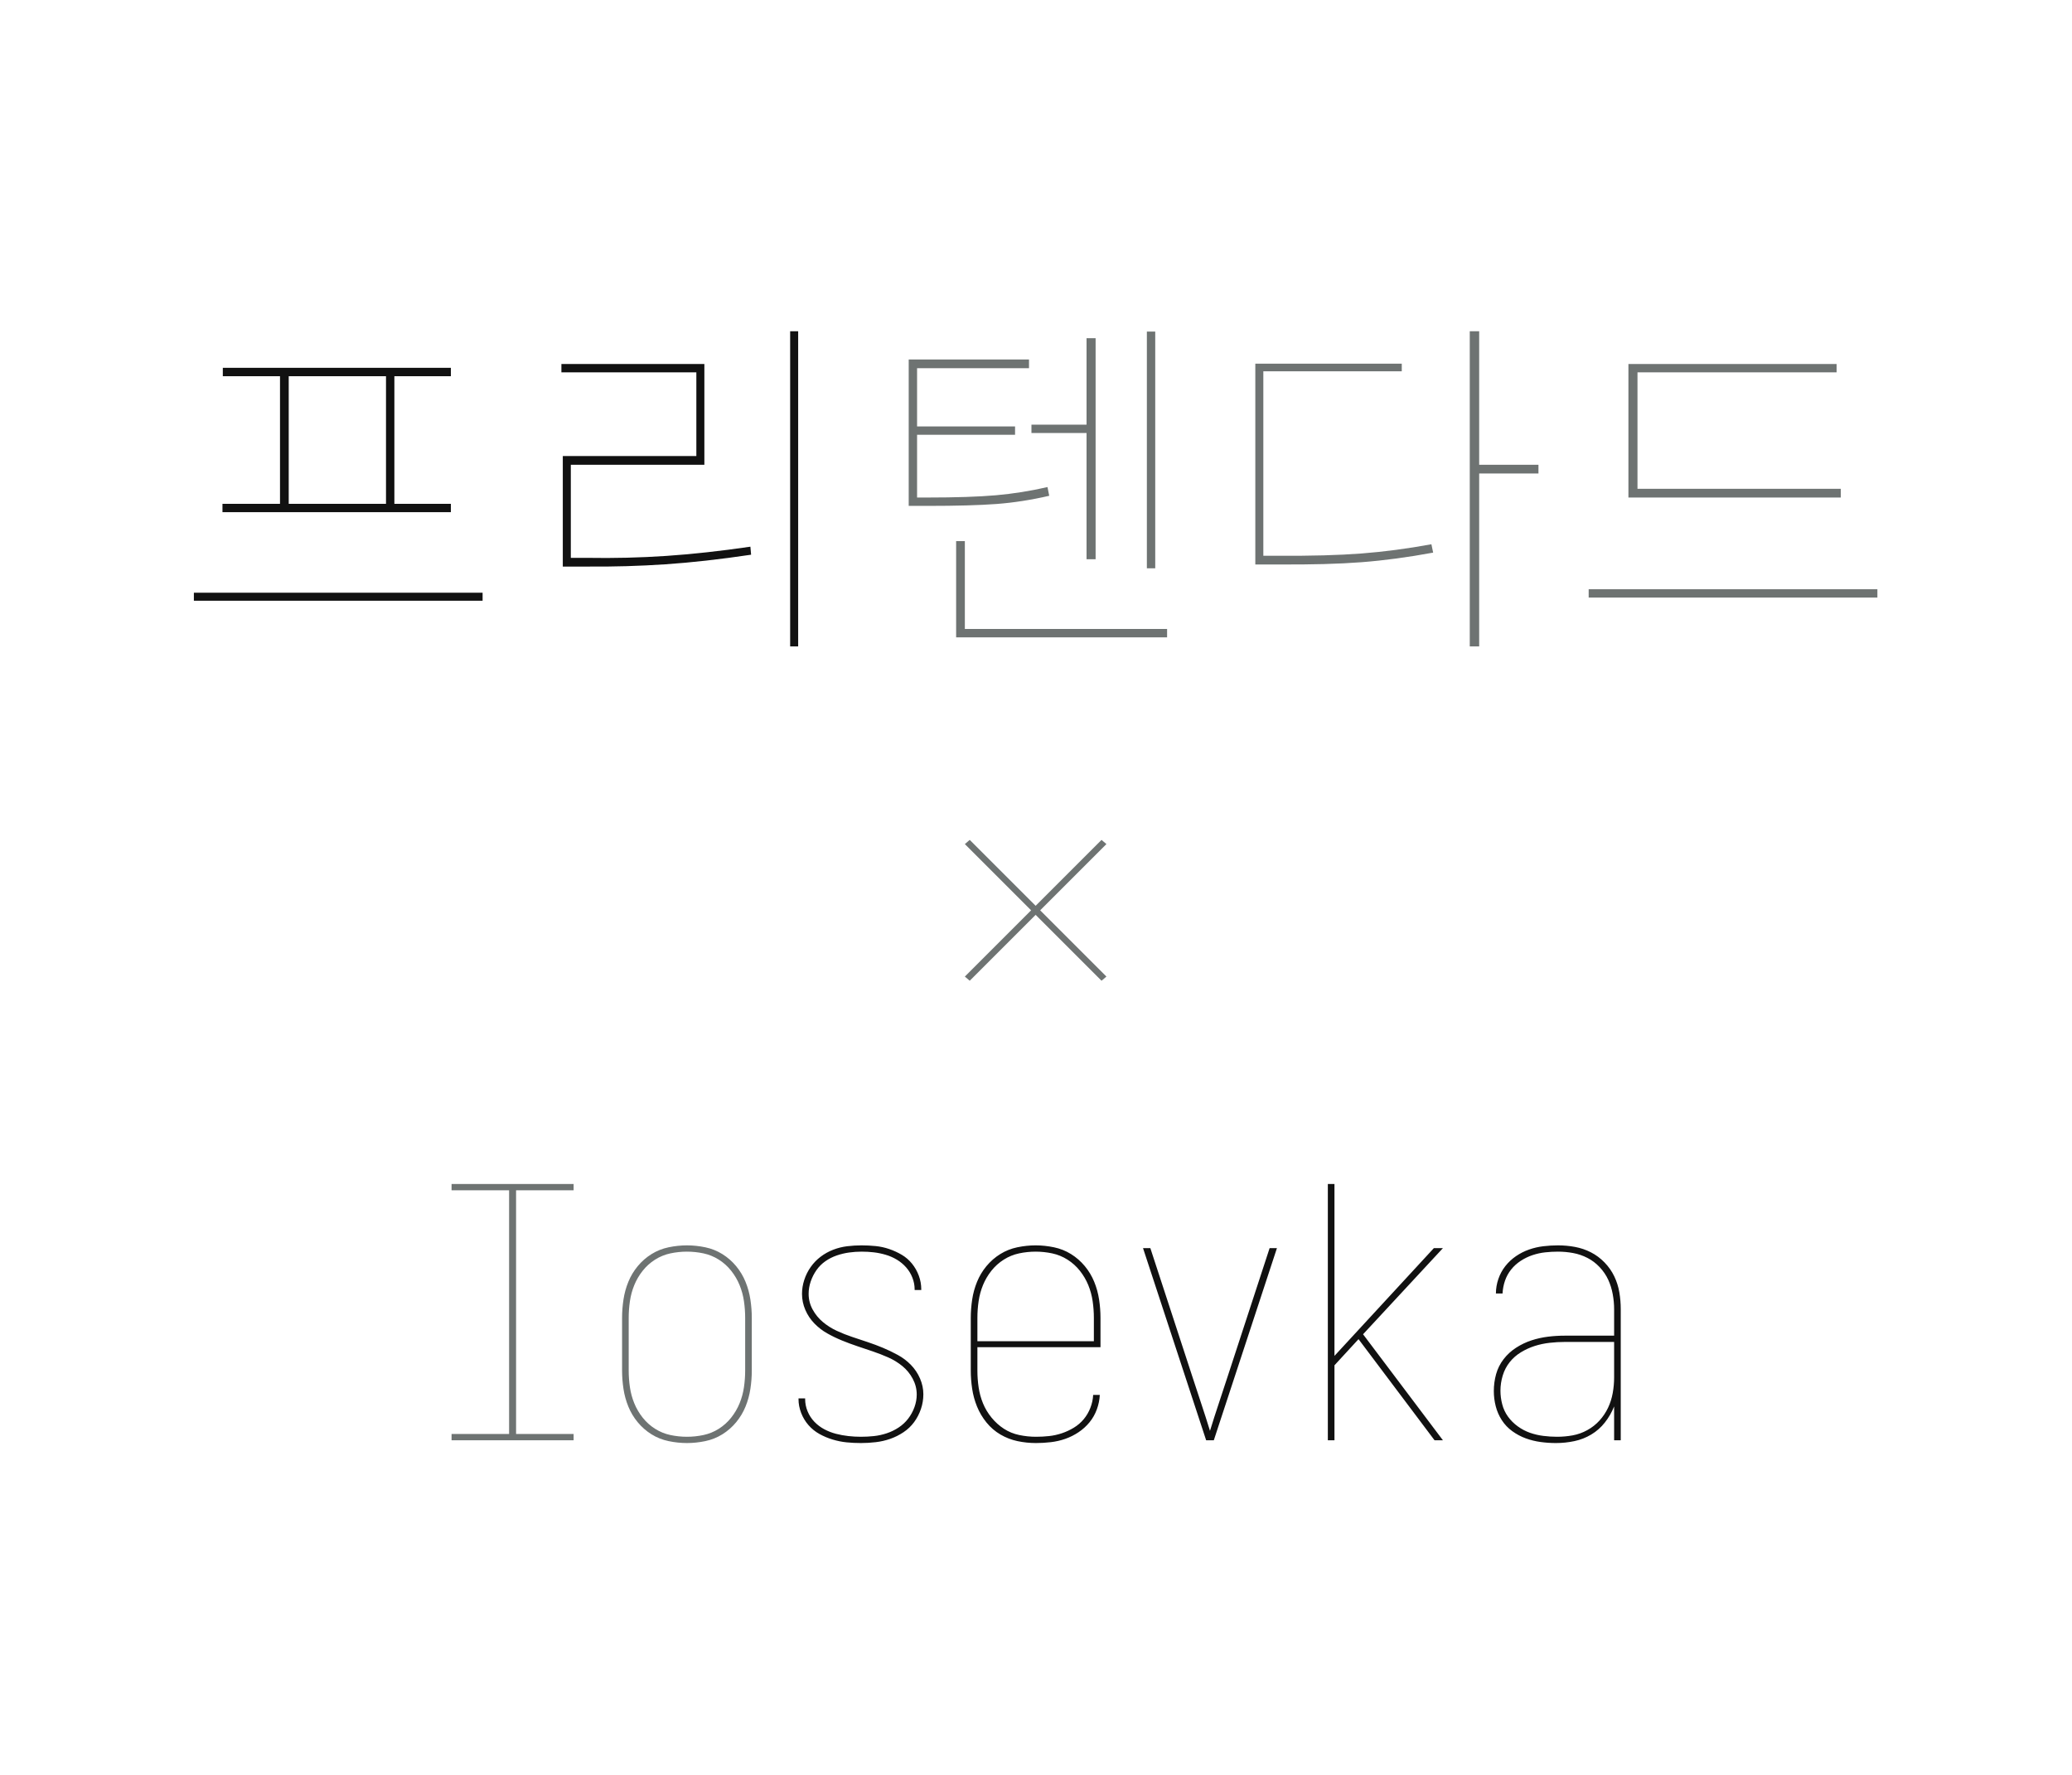
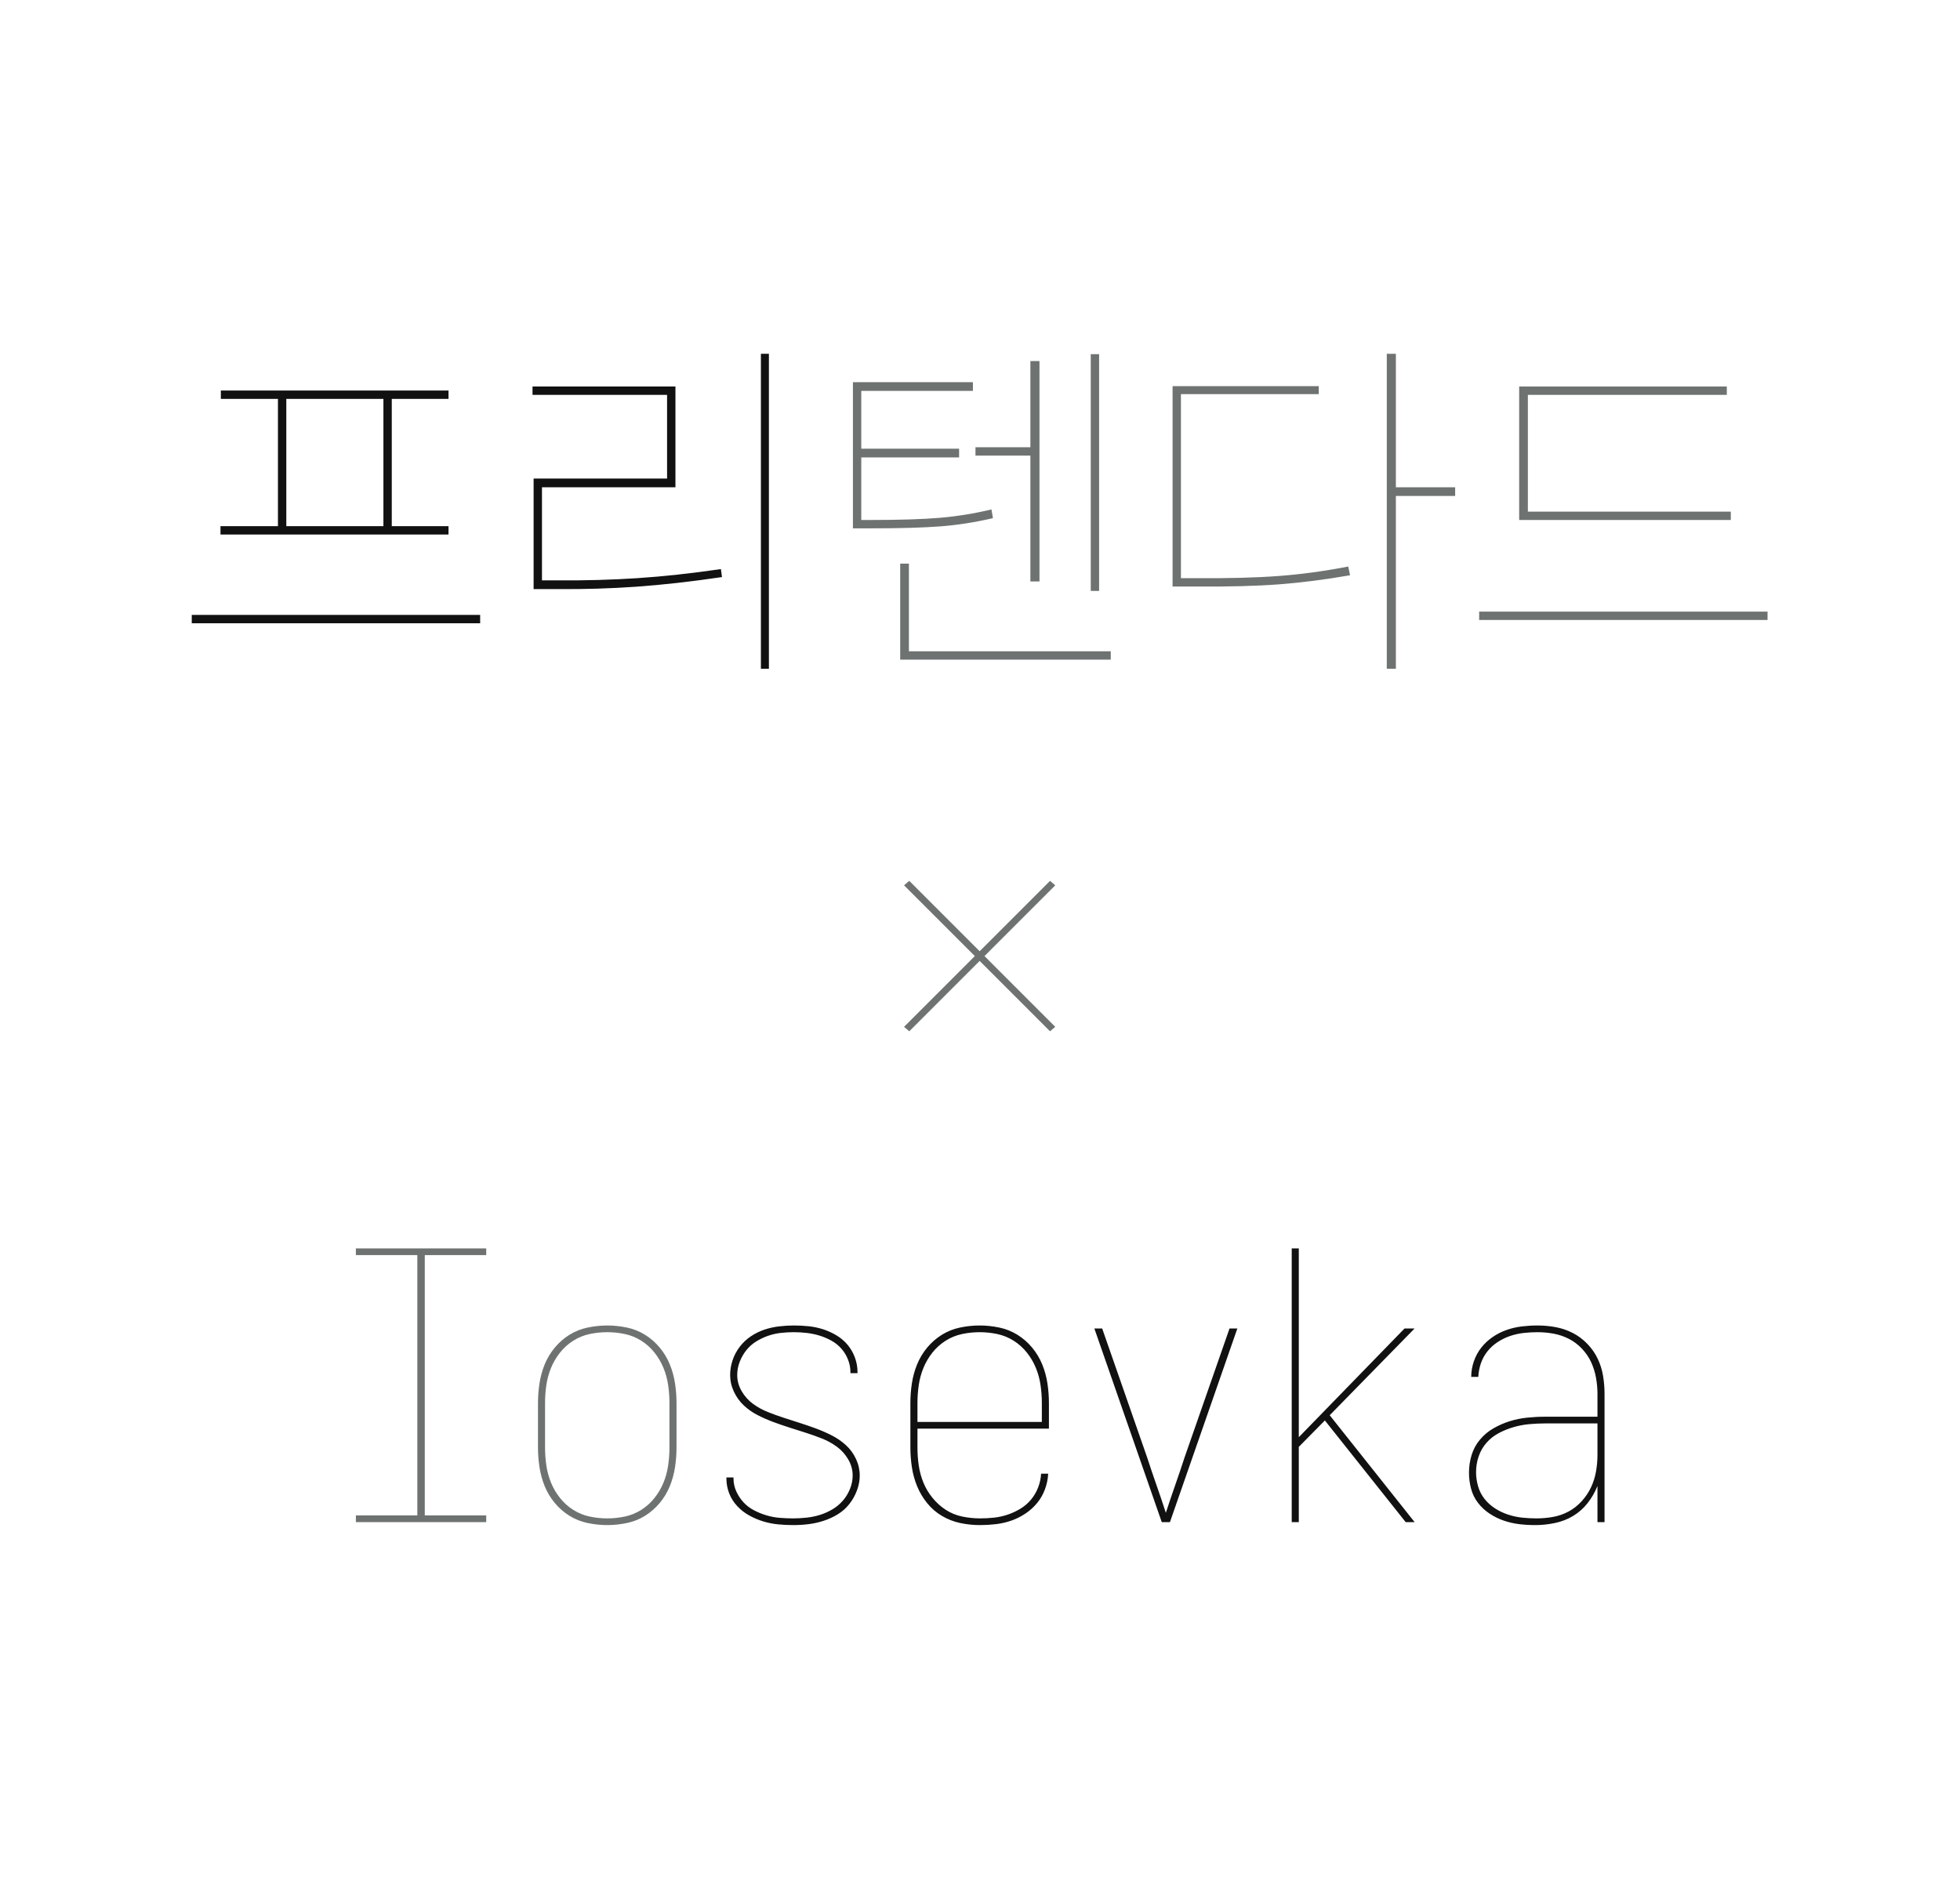
- <svg xmlns="http://www.w3.org/2000/svg" width="1129" height="967" viewBox="0 0 1129 967" role="img" aria-label="Presevka — 프리텐다드 × Iosevka">
-   <g transform="translate(89.3 336.5) scale(0.19 -0.19)">
-     <path fill="#111111" d="M914.0 48H86.0V71H914.0ZM823.0 692H169.0V716H823.0ZM823.0 302H168.0V326H823.0ZM358.0 321H333.0V695H358.0ZM661.0 321H637.0V695H661.0ZM1819.0 -83H1796.0V821H1819.0ZM1682.0 203 1684.0 180Q1550.0 160 1438.5 152.5Q1327.0 145 1213.0 146H1144.0V171H1213.0Q1329.0 169 1440.5 176.5Q1552.0 184 1682.0 203ZM1550.0 438H1167.0V159H1144.0V463H1527.0V703H1140.0V727H1550.0Z" />
-     <path fill="#6e7372" d="M2663.0 529H2488.0V553H2663.0ZM2843.0 141H2819.0V820H2843.0ZM2672.0 167H2646.0V801H2672.0ZM2877.0 -57H2272.0V-33H2877.0ZM2297.0 -37H2272.0V219H2297.0ZM2534.0 374 2539.0 349Q2461.0 331 2388.0 325.5Q2315.0 320 2189.0 320H2136.0V344H2189.0Q2312.0 344 2386.0 350.5Q2460.0 357 2534.0 374ZM2481.0 715H2160.0V330H2136.0V740H2481.0ZM2441.0 524H2149.0V548H2441.0ZM3772.0 -83H3745.0V821H3772.0ZM3942.0 413H3763.0V438H3942.0ZM3635.0 210 3640.0 186Q3532.0 166 3435.0 158.5Q3338.0 151 3195.0 152H3130.0V177H3195.0Q3337.0 176 3434.5 183.5Q3532.0 191 3635.0 210ZM3550.0 706H3153.0V171H3130.0V728H3550.0ZM4809.0 344H4200.0V369H4809.0ZM4914.0 57H4086.0V81H4914.0ZM4797.0 703H4226.0V355H4200.0V727H4797.0Z" />
+ <svg xmlns="http://www.w3.org/2000/svg" width="1000" height="959" viewBox="0 0 1000 959" role="img" aria-label="Presevka — 프리텐다드 × Iosevka">
+   <g transform="translate(89.3 328.2) scale(0.19 -0.19)">
+     <path fill="#111111" d="M819.336 53.711H44.922V76.172H819.336ZM734.375 656.25H123.047V678.711H734.375ZM734.375 291.992H122.07V314.453H734.375ZM298.828 309.57H276.367V659.18H298.828ZM582.031 309.57H559.57V659.18H582.031ZM1594.727 -68.359H1573.242V777.344H1594.727ZM1465.82 199.219 1468.75 177.734Q1342.773 159.18 1238.281 151.855Q1133.789 144.531 1028.32 145.508H962.891V168.945H1028.32Q1136.719 167.969 1241.211 174.805Q1345.703 181.641 1465.82 199.219ZM1343.75 418.945H985.352V158.203H962.891V442.383H1321.289V666.992H959.961V689.453H1343.75Z" />
+     <path fill="#6e7372" d="M2312.5 503.906H2149.414V526.367H2312.5ZM2481.445 140.625H2458.984V776.367H2481.445ZM2321.289 166.016H2296.875V757.812H2321.289ZM2512.695 -43.945H1947.266V-21.484H2512.695ZM1970.703 -25.391H1947.266V213.867H1970.703ZM2192.383 359.375 2196.289 335.938Q2125.0 319.336 2056.152 313.965Q1987.305 308.594 1869.141 308.594H1820.312V331.055H1869.141Q1984.553 331.055 2053.8 336.914Q2123.047 342.773 2192.383 359.375ZM2142.578 677.734H1842.773V318.359H1820.312V701.172H2142.578ZM2105.469 499.023H1833.008V522.461H2105.469ZM3278.32 -68.359H3253.906V777.344H3278.32ZM3437.5 395.508H3270.508V418.945H3437.5ZM3150.391 206.055 3155.273 182.617Q3054.688 165.039 2964.355 158.203Q2874.023 151.367 2740.234 152.344H2678.711V174.805H2740.234Q2873.047 173.828 2963.867 180.664Q3054.688 187.5 3150.391 206.055ZM3071.289 668.945H2701.172V168.945H2678.711V690.43H3071.289ZM4177.734 331.055H3609.375V353.516H4177.734ZM4276.367 62.5H3501.953V84.961H4276.367ZM4166.992 666.992H3632.812V340.82H3609.375V689.453H4166.992Z" />
  </g>
-   <g transform="translate(89.3 560.7) scale(0.19 -0.19)">
-     <path fill="#6e7372" d="M2311.0 138 2297.0 150 2487.0 340 2297.0 530 2311.0 542 2500.0 353 2689.0 542 2703.0 530 2513.0 340 2703.0 150 2689.0 138 2500.0 327Z" />
+   <g transform="translate(89.3 552.4) scale(0.19 -0.19)">
+     <path fill="#6e7372" d="M1971.645 138.0 1957.645 150.0 2147.645 340.0 1957.645 530.0 1971.645 542.0 2160.645 353.0 2349.645 542.0 2363.645 530.0 2173.645 340.0 2363.645 150.0 2349.645 138.0 2160.645 327.0Z" />
  </g>
-   <g transform="translate(89.3 784.9) scale(0.19 -0.19)">
-     <path fill="#6e7372" d="M825.0 0V18H990.0V717H825.0V735H1175.0V717H1010.0V18H1175.0V0ZM1500.0 -8Q1474.0 -8 1447.5 -2.5Q1421.0 3 1398.5 17.0Q1376.0 31 1359.0 51.5Q1342.0 72 1332.0 96.5Q1322.0 121 1318.0 147.5Q1314.0 174 1314.0 200V351Q1314.0 377 1318.0 403.5Q1322.0 430 1332.0 454.5Q1342.0 479 1359.0 499.5Q1376.0 520 1398.5 534.0Q1421.0 548 1447.5 553.5Q1474.0 559 1500.0 559Q1526.0 559 1552.5 553.5Q1579.0 548 1601.5 534.0Q1624.0 520 1641.0 499.5Q1658.0 479 1668.0 454.5Q1678.0 430 1682.0 403.5Q1686.0 377 1686.0 351V200Q1686.0 174 1682.0 147.5Q1678.0 121 1668.0 96.5Q1658.0 72 1641.0 51.5Q1624.0 31 1601.5 17.0Q1579.0 3 1552.5 -2.5Q1526.0 -8 1500.0 -8ZM1500.0 10Q1524.0 10 1547.5 15.0Q1571.0 20 1591.5 33.0Q1612.0 46 1627.0 65.0Q1642.0 84 1651.0 106.0Q1660.0 128 1663.5 152.0Q1667.0 176 1667.0 200V351Q1667.0 375 1663.5 399.0Q1660.0 423 1651.0 445.0Q1642.0 467 1627.0 486.0Q1612.0 505 1591.5 518.0Q1571.0 531 1547.5 536.0Q1524.0 541 1500.0 541Q1476.0 541 1452.5 536.0Q1429.0 531 1408.5 518.0Q1388.0 505 1373.0 486.0Q1358.0 467 1349.0 445.0Q1340.0 423 1336.5 399.0Q1333.0 375 1333.0 351V200Q1333.0 176 1336.5 152.0Q1340.0 128 1349.0 106.0Q1358.0 84 1373.0 65.0Q1388.0 46 1408.5 33.0Q1429.0 20 1452.5 15.0Q1476.0 10 1500.0 10Z" />
-     <path fill="#111111" d="M1820.0 118V120H1839.0V118Q1839.0 100 1846.0 83.0Q1853.0 66 1865.5 53.0Q1878.0 40 1894.0 31.5Q1910.0 23 1927.5 18.5Q1945.0 14 1963.0 12.0Q1981.0 10 1999.0 10Q2018.0 10 2036.5 12.0Q2055.0 14 2073.0 20.0Q2091.0 26 2107.0 36.5Q2123.0 47 2134.5 62.0Q2146.0 77 2152.5 95.0Q2159.0 113 2159.0 131Q2159.0 155 2147.5 176.5Q2136.0 198 2117.5 213.0Q2099.0 228 2077.5 237.5Q2056.0 247 2034.0 254.5Q2012.0 262 1989.5 269.5Q1967.0 277 1945.0 286.0Q1923.0 295 1902.5 306.5Q1882.0 318 1865.5 335.0Q1849.0 352 1839.5 374.0Q1830.0 396 1830.0 420Q1830.0 440 1836.5 460.0Q1843.0 480 1855.0 497.0Q1867.0 514 1883.5 526.5Q1900.0 539 1919.5 546.5Q1939.0 554 1959.5 556.5Q1980.0 559 2001.0 559Q2021.0 559 2041.0 557.0Q2061.0 555 2080.0 548.5Q2099.0 542 2116.0 532.0Q2133.0 522 2145.5 506.5Q2158.0 491 2165.0 472.0Q2172.0 453 2172.0 433V431H2153.0V433Q2153.0 450 2146.5 466.5Q2140.0 483 2128.5 496.0Q2117.0 509 2102.0 518.0Q2087.0 527 2070.0 532.0Q2053.0 537 2036.0 539.0Q2019.0 541 2001.0 541Q1983.0 541 1965.0 538.5Q1947.0 536 1929.5 530.0Q1912.0 524 1897.0 513.5Q1882.0 503 1871.5 488.0Q1861.0 473 1855.0 455.5Q1849.0 438 1849.0 420Q1849.0 396 1860.5 375.0Q1872.0 354 1890.0 339.0Q1908.0 324 1929.5 314.0Q1951.0 304 1973.5 296.5Q1996.0 289 2018.5 281.5Q2041.0 274 2062.5 265.0Q2084.0 256 2105.0 244.5Q2126.0 233 2142.5 216.0Q2159.0 199 2168.5 177.0Q2178.0 155 2178.0 132Q2178.0 110 2171.0 89.5Q2164.0 69 2151.5 52.0Q2139.0 35 2121.0 23.0Q2103.0 11 2083.0 4.0Q2063.0 -3 2041.5 -5.5Q2020.0 -8 1999.0 -8Q1978.0 -8 1958.0 -6.0Q1938.0 -4 1918.0 2.0Q1898.0 8 1880.0 18.0Q1862.0 28 1848.5 43.5Q1835.0 59 1827.5 78.5Q1820.0 98 1820.0 118ZM2501.0 -8Q2474.0 -8 2448.0 -2.5Q2422.0 3 2399.0 16.5Q2376.0 30 2359.0 51.0Q2342.0 72 2332.0 96.5Q2322.0 121 2318.0 147.5Q2314.0 174 2314.0 200V351Q2314.0 377 2318.0 403.5Q2322.0 430 2332.0 454.5Q2342.0 479 2359.0 499.5Q2376.0 520 2398.5 534.0Q2421.0 548 2447.5 553.5Q2474.0 559 2500.0 559Q2526.0 559 2552.5 553.5Q2579.0 548 2601.5 534.0Q2624.0 520 2641.0 499.5Q2658.0 479 2668.0 454.5Q2678.0 430 2682.0 403.5Q2686.0 377 2686.0 351V267H2333.0V200Q2333.0 176 2336.5 152.0Q2340.0 128 2349.0 106.0Q2358.0 84 2373.5 65.0Q2389.0 46 2409.0 33.0Q2429.0 20 2453.0 15.0Q2477.0 10 2501.0 10Q2520.0 10 2538.5 12.0Q2557.0 14 2575.0 20.0Q2593.0 26 2609.5 36.0Q2626.0 46 2638.0 60.5Q2650.0 75 2657.0 93.0Q2664.0 111 2665.0 130H2684.0Q2683.0 109 2675.5 88.5Q2668.0 68 2654.5 51.5Q2641.0 35 2623.0 23.0Q2605.0 11 2585.0 4.0Q2565.0 -3 2543.5 -5.5Q2522.0 -8 2501.0 -8ZM2500.0 541Q2476.0 541 2452.5 536.0Q2429.0 531 2408.5 518.0Q2388.0 505 2373.0 486.0Q2358.0 467 2349.0 445.0Q2340.0 423 2336.5 399.0Q2333.0 375 2333.0 351V284H2667.0V351Q2667.0 375 2663.5 399.0Q2660.0 423 2651.0 445.0Q2642.0 467 2627.0 486.0Q2612.0 505 2591.5 518.0Q2571.0 531 2547.5 536.0Q2524.0 541 2500.0 541ZM2989.0 0 2808.0 551H2829.0L2949.0 184Q2962.0 144 2975.0 105.0Q2988.0 66 3000.0 27Q3012.0 66 3025.0 105.0Q3038.0 144 3051.0 184L3171.0 551H3192.0L3011.0 0ZM3338.0 0V735H3357.0V242L3642.0 551H3668.0L3439.0 304L3668.0 0H3644.0L3426.0 290L3357.0 215V0ZM4178.0 0H4159.0V97Q4149.0 72 4132.5 51.0Q4116.0 30 4093.5 16.5Q4071.0 3 4045.0 -2.5Q4019.0 -8 3992.0 -8Q3970.0 -8 3948.0 -5.0Q3926.0 -2 3905.5 5.5Q3885.0 13 3867.0 26.0Q3849.0 39 3837.0 57.5Q3825.0 76 3819.5 97.5Q3814.0 119 3814.0 141Q3814.0 166 3820.5 189.5Q3827.0 213 3842.0 232.5Q3857.0 252 3878.0 265.5Q3899.0 279 3922.0 286.5Q3945.0 294 3969.0 297.0Q3993.0 300 4018.0 300H4159.0V376Q4159.0 397 4155.0 419.0Q4151.0 441 4142.0 460.5Q4133.0 480 4117.5 496.5Q4102.0 513 4082.5 523.0Q4063.0 533 4041.5 537.0Q4020.0 541 3998.0 541Q3980.0 541 3961.5 539.0Q3943.0 537 3925.0 531.0Q3907.0 525 3891.0 514.5Q3875.0 504 3863.5 489.5Q3852.0 475 3846.0 457.5Q3840.0 440 3839.0 421H3820.0Q3820.0 442 3827.0 462.5Q3834.0 483 3847.0 499.5Q3860.0 516 3877.5 528.0Q3895.0 540 3915.0 547.0Q3935.0 554 3956.0 556.5Q3977.0 559 3998.0 559Q4023.0 559 4047.0 554.5Q4071.0 550 4092.5 539.0Q4114.0 528 4131.5 510.0Q4149.0 492 4159.5 470.0Q4170.0 448 4174.0 424.0Q4178.0 400 4178.0 376ZM4159.0 282H4018.0Q3996.0 282 3974.0 279.5Q3952.0 277 3931.5 270.5Q3911.0 264 3892.0 252.5Q3873.0 241 3859.5 224.0Q3846.0 207 3839.5 185.5Q3833.0 164 3833.0 142Q3833.0 123 3838.0 103.5Q3843.0 84 3854.5 68.0Q3866.0 52 3882.5 40.0Q3899.0 28 3917.5 21.5Q3936.0 15 3956.0 12.5Q3976.0 10 3995.0 10Q4018.0 10 4040.0 14.0Q4062.0 18 4082.0 29.0Q4102.0 40 4117.0 56.5Q4132.0 73 4141.5 93.0Q4151.0 113 4155.0 135.5Q4159.0 158 4159.0 180Z" />
+   <g transform="translate(89.3 776.6) scale(0.19 -0.19)">
+     <path fill="#6e7372" d="M485.645 0.0V18.0H650.645V717.0H485.645V735.0H835.645V717.0H670.645V18.0H835.645V0.0ZM1160.645 -8.0Q1134.645 -8.0 1108.145 -2.5Q1081.645 3.0 1059.145 17.0Q1036.645 31.0 1019.645 51.5Q1002.645 72.0 992.645 96.5Q982.645 121.0 978.645 147.5Q974.645 174.0 974.645 200.0V320.0Q974.645 346.0 978.645 372.5Q982.645 399.0 992.645 423.5Q1002.645 448.0 1019.645 468.5Q1036.645 489.0 1059.145 503.0Q1081.645 517.0 1108.145 522.5Q1134.645 528.0 1160.645 528.0Q1186.645 528.0 1213.145 522.5Q1239.645 517.0 1262.145 503.0Q1284.645 489.0 1301.645 468.5Q1318.645 448.0 1328.645 423.5Q1338.645 399.0 1342.645 372.5Q1346.645 346.0 1346.645 320.0V200.0Q1346.645 174.0 1342.645 147.5Q1338.645 121.0 1328.645 96.5Q1318.645 72.0 1301.645 51.5Q1284.645 31.0 1262.145 17.0Q1239.645 3.0 1213.145 -2.5Q1186.645 -8.0 1160.645 -8.0ZM1160.645 10.0Q1184.645 10.0 1208.145 15.0Q1231.645 20.0 1252.145 33.0Q1272.645 46.0 1287.645 65.0Q1302.645 84.0 1311.645 106.0Q1320.645 128.0 1324.145 152.0Q1327.645 176.0 1327.645 200.0V320.0Q1327.645 344.0 1324.145 368.0Q1320.645 392.0 1311.645 414.0Q1302.645 436.0 1287.645 455.0Q1272.645 474.0 1252.145 487.0Q1231.645 500.0 1208.145 505.0Q1184.645 510.0 1160.645 510.0Q1136.645 510.0 1113.145 505.0Q1089.645 500.0 1069.145 487.0Q1048.645 474.0 1033.645 455.0Q1018.645 436.0 1009.645 414.0Q1000.645 392.0 997.145 368.0Q993.645 344.0 993.645 320.0V200.0Q993.645 176.0 997.145 152.0Q1000.645 128.0 1009.645 106.0Q1018.645 84.0 1033.645 65.0Q1048.645 46.0 1069.145 33.0Q1089.645 20.0 1113.145 15.0Q1136.645 10.0 1160.645 10.0Z" />
+     <path fill="#111111" d="M1480.645 117.0V120.0H1499.645V117.0Q1499.645 99.0 1507.145 82.5Q1514.645 66.0 1526.645 53.0Q1538.645 40.0 1555.145 31.5Q1571.645 23.0 1588.645 18.0Q1605.645 13.0 1623.645 11.5Q1641.645 10.0 1659.645 10.0Q1677.645 10.0 1696.145 12.0Q1714.645 14.0 1732.145 19.5Q1749.645 25.0 1765.645 34.5Q1781.645 44.0 1793.645 58.0Q1805.645 72.0 1812.645 89.5Q1819.645 107.0 1819.645 125.0Q1819.645 148.0 1807.645 168.5Q1795.645 189.0 1777.145 202.5Q1758.645 216.0 1737.145 224.5Q1715.645 233.0 1693.645 240.0Q1671.645 247.0 1649.645 254.0Q1627.645 261.0 1606.145 269.0Q1584.645 277.0 1564.145 287.5Q1543.645 298.0 1527.145 313.5Q1510.645 329.0 1500.645 350.5Q1490.645 372.0 1490.645 395.0Q1490.645 415.0 1497.145 434.5Q1503.645 454.0 1516.145 470.5Q1528.645 487.0 1545.645 498.5Q1562.645 510.0 1581.645 516.5Q1600.645 523.0 1621.145 525.5Q1641.645 528.0 1661.645 528.0Q1681.645 528.0 1701.145 526.0Q1720.645 524.0 1739.645 518.0Q1758.645 512.0 1776.145 501.5Q1793.645 491.0 1806.145 476.0Q1818.645 461.0 1825.645 442.0Q1832.645 423.0 1832.645 403.0V400.0H1813.645V403.0Q1813.645 420.0 1807.145 436.5Q1800.645 453.0 1789.145 466.0Q1777.645 479.0 1762.145 487.5Q1746.645 496.0 1730.145 501.0Q1713.645 506.0 1696.145 508.0Q1678.645 510.0 1661.645 510.0Q1643.645 510.0 1626.145 508.0Q1608.645 506.0 1591.645 500.0Q1574.645 494.0 1559.645 484.5Q1544.645 475.0 1533.645 461.0Q1522.645 447.0 1516.145 430.0Q1509.645 413.0 1509.645 395.0Q1509.645 372.0 1521.645 351.5Q1533.645 331.0 1552.145 317.5Q1570.645 304.0 1592.145 295.5Q1613.645 287.0 1635.145 280.0Q1656.645 273.0 1678.645 266.0Q1700.645 259.0 1722.145 251.0Q1743.645 243.0 1764.145 232.5Q1784.645 222.0 1801.645 206.5Q1818.645 191.0 1828.645 169.5Q1838.645 148.0 1838.645 125.0Q1838.645 105.0 1831.145 85.0Q1823.645 65.0 1810.645 48.5Q1797.645 32.0 1779.645 21.0Q1761.645 10.0 1741.645 3.5Q1721.645 -3.0 1701.145 -5.5Q1680.645 -8.0 1659.645 -8.0Q1639.645 -8.0 1619.145 -6.0Q1598.645 -4.0 1579.145 2.0Q1559.645 8.0 1541.645 18.0Q1523.645 28.0 1509.645 43.0Q1495.645 58.0 1488.145 77.0Q1480.645 96.0 1480.645 117.0ZM2161.645 -8.0Q2134.645 -8.0 2108.645 -2.5Q2082.645 3.0 2059.645 16.5Q2036.645 30.0 2019.645 51.0Q2002.645 72.0 1992.645 96.5Q1982.645 121.0 1978.645 147.5Q1974.645 174.0 1974.645 200.0V320.0Q1974.645 346.0 1978.645 372.5Q1982.645 399.0 1992.645 423.5Q2002.645 448.0 2019.645 468.5Q2036.645 489.0 2059.145 503.0Q2081.645 517.0 2108.145 522.5Q2134.645 528.0 2160.645 528.0Q2186.645 528.0 2213.145 522.5Q2239.645 517.0 2262.145 503.0Q2284.645 489.0 2301.645 468.5Q2318.645 448.0 2328.645 423.5Q2338.645 399.0 2342.645 372.5Q2346.645 346.0 2346.645 320.0V251.0H1993.645V200.0Q1993.645 176.0 1997.145 152.0Q2000.645 128.0 2009.645 106.0Q2018.645 84.0 2034.145 65.0Q2049.645 46.0 2069.645 33.0Q2089.645 20.0 2113.645 15.0Q2137.645 10.0 2161.645 10.0Q2180.645 10.0 2199.145 12.0Q2217.645 14.0 2235.645 20.0Q2253.645 26.0 2270.145 36.0Q2286.645 46.0 2298.645 60.5Q2310.645 75.0 2317.645 93.0Q2324.645 111.0 2325.645 130.0H2344.645Q2343.645 109.0 2336.145 88.5Q2328.645 68.0 2315.145 51.5Q2301.645 35.0 2283.645 23.0Q2265.645 11.0 2245.645 4.0Q2225.645 -3.0 2204.145 -5.5Q2182.645 -8.0 2161.645 -8.0ZM2160.645 510.0Q2136.645 510.0 2113.145 505.0Q2089.645 500.0 2069.145 487.0Q2048.645 474.0 2033.645 455.0Q2018.645 436.0 2009.645 414.0Q2000.645 392.0 1997.145 368.0Q1993.645 344.0 1993.645 320.0V269.0H2327.645V320.0Q2327.645 344.0 2324.145 368.0Q2320.645 392.0 2311.645 414.0Q2302.645 436.0 2287.645 455.0Q2272.645 474.0 2252.145 487.0Q2231.645 500.0 2208.145 505.0Q2184.645 510.0 2160.645 510.0ZM2649.645 0.0 2468.645 520.0H2489.645L2610.645 173.0Q2622.645 136.0 2635.645 99.0Q2648.645 62.0 2660.645 25.0Q2672.645 62.0 2685.645 99.0Q2698.645 136.0 2710.645 173.0L2831.645 520.0H2852.645L2671.645 0.0ZM2998.645 0.0V735.0H3017.645V228.0L3301.645 520.0H3328.645L3100.645 287.0L3328.645 0.0H3304.645L3087.645 273.0L3017.645 202.0V0.0ZM3838.645 0.0H3819.645V97.0Q3809.645 72.0 3793.145 51.0Q3776.645 30.0 3754.145 16.5Q3731.645 3.0 3705.145 -2.5Q3678.645 -8.0 3652.645 -8.0Q3630.645 -8.0 3609.645 -5.5Q3588.645 -3.0 3568.145 4.0Q3547.645 11.0 3529.645 23.0Q3511.645 35.0 3498.645 52.0Q3485.645 69.0 3480.145 90.0Q3474.645 111.0 3474.645 133.0Q3474.645 157.0 3481.645 180.0Q3488.645 203.0 3504.145 221.5Q3519.645 240.0 3540.645 252.0Q3561.645 264.0 3584.145 271.0Q3606.645 278.0 3630.645 280.5Q3654.645 283.0 3678.645 283.0H3819.645V345.0Q3819.645 366.0 3815.645 388.0Q3811.645 410.0 3802.645 429.5Q3793.645 449.0 3778.145 465.5Q3762.645 482.0 3743.145 492.0Q3723.645 502.0 3702.145 506.0Q3680.645 510.0 3658.645 510.0Q3640.645 510.0 3622.145 508.0Q3603.645 506.0 3585.645 500.0Q3567.645 494.0 3551.645 483.5Q3535.645 473.0 3524.145 458.5Q3512.645 444.0 3506.645 426.5Q3500.645 409.0 3499.645 390.0H3480.645Q3480.645 411.0 3487.645 431.5Q3494.645 452.0 3507.645 468.5Q3520.645 485.0 3538.145 497.0Q3555.645 509.0 3575.645 516.0Q3595.645 523.0 3616.645 525.5Q3637.645 528.0 3658.645 528.0Q3683.645 528.0 3707.645 523.5Q3731.645 519.0 3753.145 508.0Q3774.645 497.0 3792.145 479.0Q3809.645 461.0 3820.145 439.0Q3830.645 417.0 3834.645 393.0Q3838.645 369.0 3838.645 345.0ZM3819.645 265.0H3678.645Q3657.645 265.0 3636.145 263.0Q3614.645 261.0 3594.145 255.0Q3573.645 249.0 3554.645 239.0Q3535.645 229.0 3521.645 213.0Q3507.645 197.0 3500.645 176.5Q3493.645 156.0 3493.645 134.0Q3493.645 115.0 3499.145 96.0Q3504.645 77.0 3516.645 62.0Q3528.645 47.0 3545.145 36.5Q3561.645 26.0 3580.145 20.0Q3598.645 14.0 3617.645 12.0Q3636.645 10.0 3655.645 10.0Q3678.645 10.0 3700.645 14.0Q3722.645 18.0 3742.145 28.5Q3761.645 39.0 3777.145 56.0Q3792.645 73.0 3802.145 93.0Q3811.645 113.0 3815.645 135.5Q3819.645 158.0 3819.645 180.0Z" />
  </g>
</svg>
